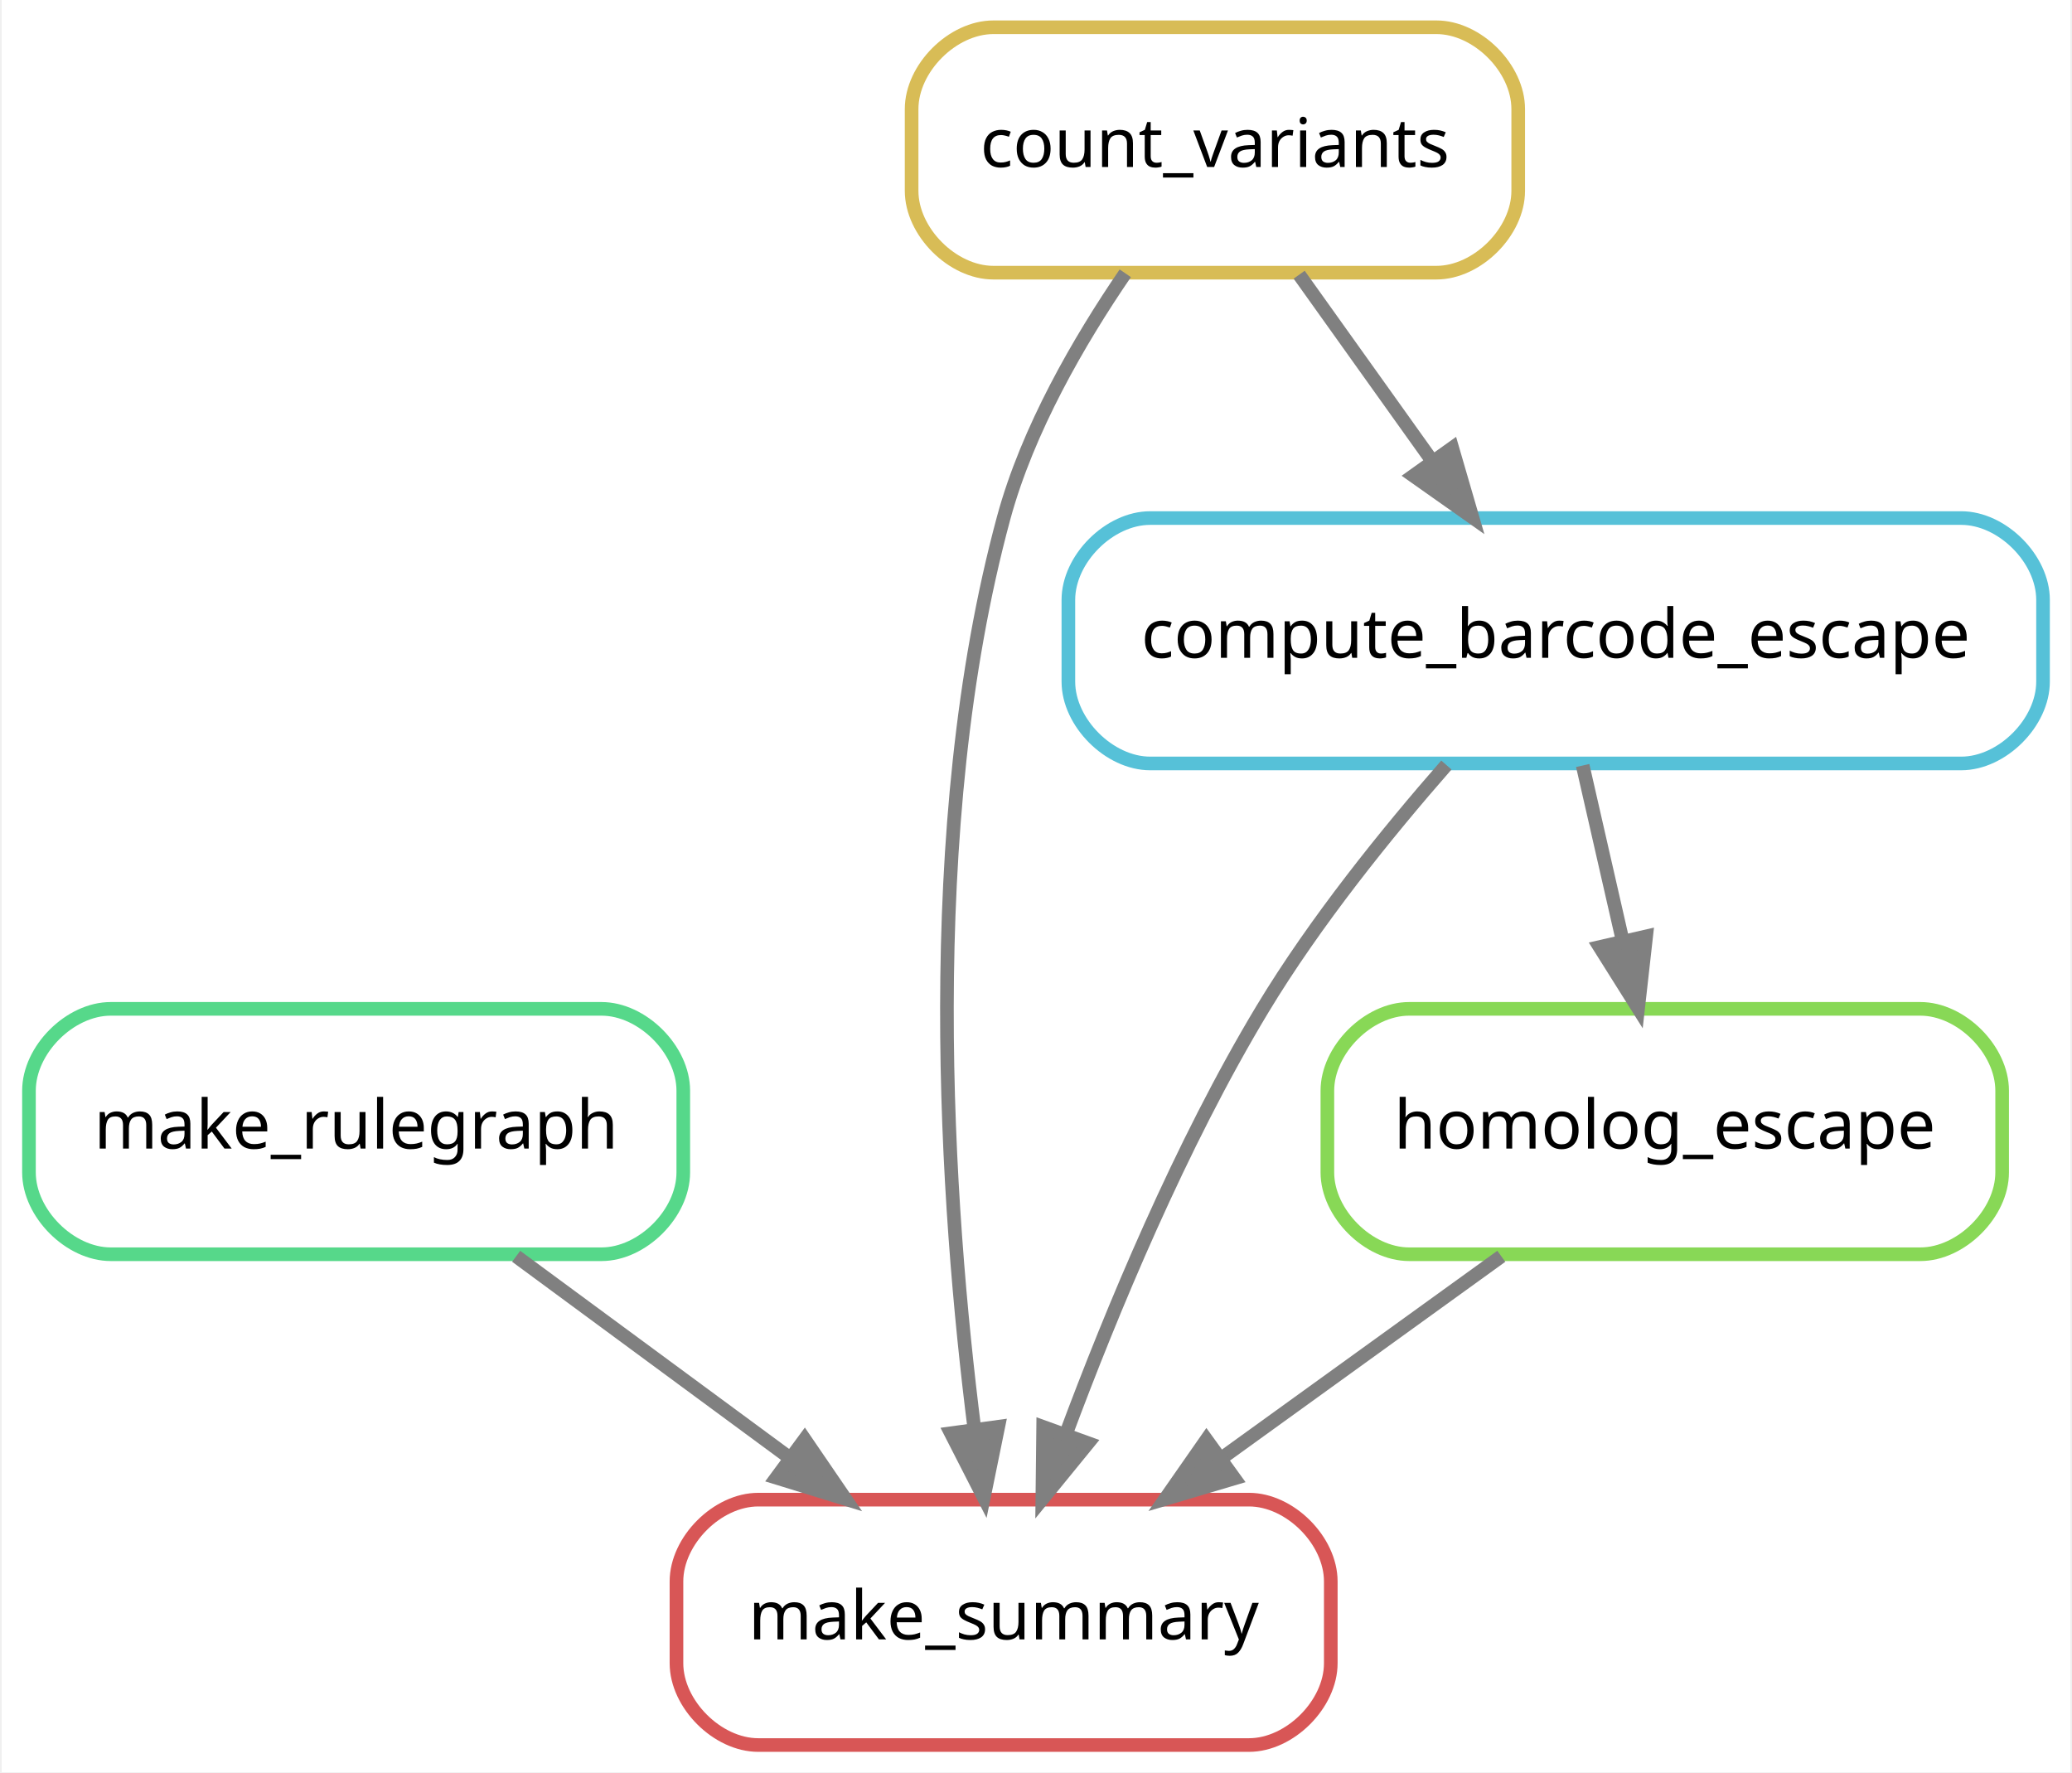
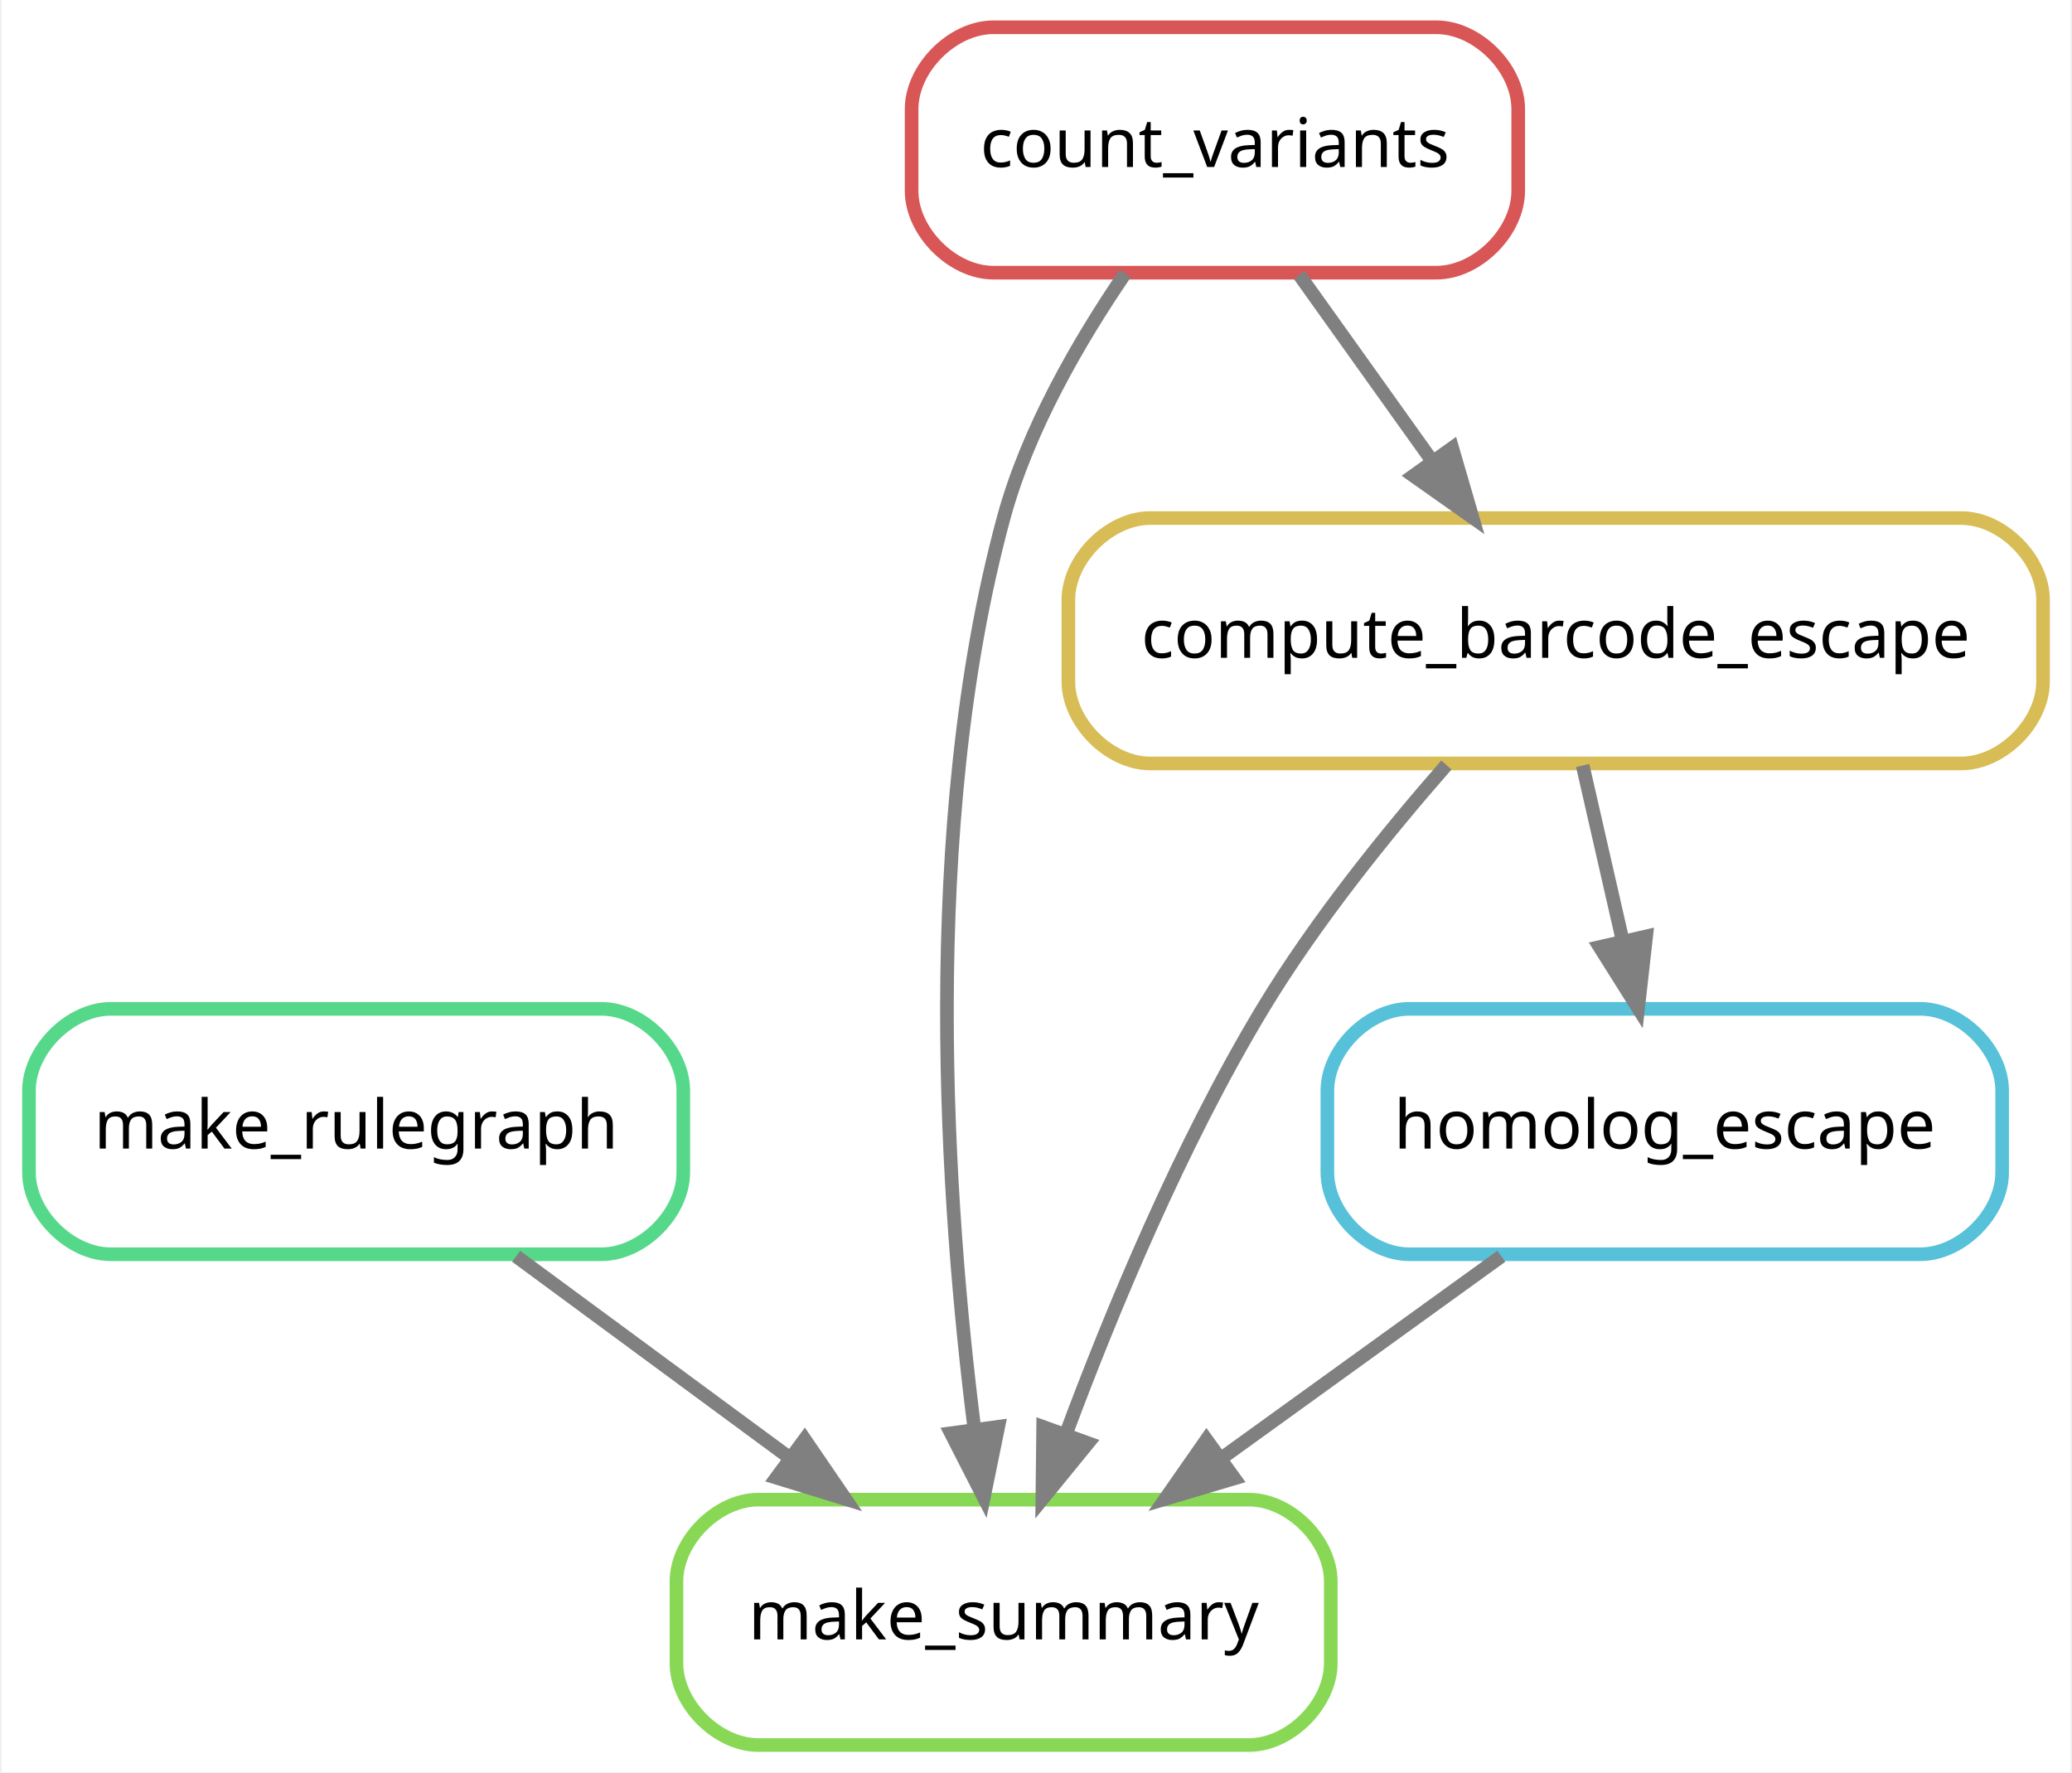
<svg xmlns="http://www.w3.org/2000/svg" width="304pt" height="260pt" viewBox="0.00 0.00 303.50 260.00">
  <g id="graph0" class="graph" transform="scale(1 1) rotate(0) translate(4 256)">
    <polygon fill="white" stroke="transparent" points="-4,4 -4,-256 299.5,-256 299.5,4 -4,4" />
    <g id="node1" class="node">
-       <path fill="none" stroke="#d85656" stroke-width="2" d="M179,-36C179,-36 107,-36 107,-36 101,-36 95,-30 95,-24 95,-24 95,-12 95,-12 95,-6 101,0 107,0 107,0 179,0 179,0 185,0 191,-6 191,-12 191,-12 191,-24 191,-24 191,-30 185,-36 179,-36" />
+       <path fill="none" stroke="#88d856" stroke-width="2" d="M179,-36C179,-36 107,-36 107,-36 101,-36 95,-30 95,-24 95,-24 95,-12 95,-12 95,-6 101,0 107,0 107,0 179,0 179,0 185,0 191,-6 191,-12 191,-12 191,-24 191,-24 191,-30 185,-36 179,-36" />
      <text text-anchor="middle" x="143" y="-15.5" font-family="sans" font-size="10.00">make_summary</text>
    </g>
    <g id="node2" class="node">
      <path fill="none" stroke="#56d88a" stroke-width="2" d="M84,-108C84,-108 12,-108 12,-108 6,-108 0,-102 0,-96 0,-96 0,-84 0,-84 0,-78 6,-72 12,-72 12,-72 84,-72 84,-72 90,-72 96,-78 96,-84 96,-84 96,-96 96,-96 96,-102 90,-108 84,-108" />
      <text text-anchor="middle" x="48" y="-87.5" font-family="sans" font-size="10.00">make_rulegraph</text>
    </g>
    <g id="edge4" class="edge">
      <path fill="none" stroke="grey" stroke-width="2" d="M71.48,-71.7C83.56,-62.8 98.45,-51.82 111.52,-42.2" />
      <polygon fill="grey" stroke="grey" stroke-width="2" points="113.81,-44.85 119.79,-36.1 109.66,-39.22 113.81,-44.85" />
    </g>
    <g id="node3" class="node">
-       <path fill="none" stroke="#d8bc56" stroke-width="2" d="M206.5,-252C206.5,-252 141.5,-252 141.5,-252 135.5,-252 129.5,-246 129.5,-240 129.5,-240 129.5,-228 129.5,-228 129.5,-222 135.5,-216 141.5,-216 141.5,-216 206.5,-216 206.5,-216 212.5,-216 218.5,-222 218.5,-228 218.5,-228 218.5,-240 218.5,-240 218.5,-246 212.5,-252 206.5,-252" />
+       <path fill="none" stroke="#d85656" stroke-width="2" d="M206.5,-252C206.5,-252 141.5,-252 141.5,-252 135.5,-252 129.5,-246 129.5,-240 129.5,-240 129.5,-228 129.5,-228 129.5,-222 135.5,-216 141.5,-216 141.5,-216 206.5,-216 206.5,-216 212.5,-216 218.5,-222 218.5,-228 218.5,-228 218.5,-240 218.5,-240 218.5,-246 212.5,-252 206.5,-252" />
      <text text-anchor="middle" x="174" y="-231.5" font-family="sans" font-size="10.00">count_variants</text>
    </g>
-     <g id="edge2" class="edge">
+     <g id="edge1" class="edge">
      <path fill="none" stroke="grey" stroke-width="2" d="M160.85,-215.91C154.08,-206.01 146.51,-192.96 143,-180 130.65,-134.43 134.6,-78.91 138.71,-46.4" />
      <polygon fill="grey" stroke="grey" stroke-width="2" points="142.21,-46.69 140.09,-36.31 135.27,-45.74 142.21,-46.69" />
    </g>
    <g id="node4" class="node">
-       <path fill="none" stroke="#56c1d8" stroke-width="2" d="M283.5,-180C283.5,-180 164.5,-180 164.5,-180 158.5,-180 152.5,-174 152.5,-168 152.5,-168 152.5,-156 152.5,-156 152.5,-150 158.5,-144 164.5,-144 164.5,-144 283.5,-144 283.5,-144 289.5,-144 295.5,-150 295.5,-156 295.5,-156 295.5,-168 295.5,-168 295.5,-174 289.5,-180 283.5,-180" />
+       <path fill="none" stroke="#d8bc56" stroke-width="2" d="M283.5,-180C283.5,-180 164.5,-180 164.5,-180 158.5,-180 152.5,-174 152.5,-168 152.5,-168 152.5,-156 152.5,-156 152.5,-150 158.5,-144 164.5,-144 164.5,-144 283.5,-144 283.5,-144 289.5,-144 295.5,-150 295.5,-156 295.5,-156 295.5,-168 295.5,-168 295.5,-174 289.5,-180 283.5,-180" />
      <text text-anchor="middle" x="224" y="-159.5" font-family="sans" font-size="10.00">compute_barcode_escape</text>
    </g>
    <g id="edge5" class="edge">
      <path fill="none" stroke="grey" stroke-width="2" d="M186.36,-215.7C192.23,-207.47 199.37,-197.48 205.84,-188.42" />
      <polygon fill="grey" stroke="grey" stroke-width="2" points="208.82,-190.28 211.78,-180.1 203.12,-186.21 208.82,-190.28" />
    </g>
-     <g id="edge1" class="edge">
+     <g id="edge2" class="edge">
      <path fill="none" stroke="grey" stroke-width="2" d="M207.96,-143.77C199.25,-133.82 188.71,-120.79 181,-108 169,-88.09 158.87,-63.7 152.09,-45.49" />
      <polygon fill="grey" stroke="grey" stroke-width="2" points="155.38,-44.29 148.68,-36.08 148.8,-46.67 155.38,-44.29" />
    </g>
    <g id="node5" class="node">
-       <path fill="none" stroke="#88d856" stroke-width="2" d="M277.5,-108C277.5,-108 202.5,-108 202.5,-108 196.5,-108 190.5,-102 190.5,-96 190.5,-96 190.5,-84 190.5,-84 190.5,-78 196.5,-72 202.5,-72 202.5,-72 277.5,-72 277.5,-72 283.5,-72 289.5,-78 289.5,-84 289.5,-84 289.5,-96 289.5,-96 289.5,-102 283.5,-108 277.5,-108" />
+       <path fill="none" stroke="#56c1d8" stroke-width="2" d="M277.5,-108C277.5,-108 202.5,-108 202.5,-108 196.5,-108 190.5,-102 190.5,-96 190.5,-96 190.5,-84 190.5,-84 190.5,-78 196.5,-72 202.5,-72 202.5,-72 277.5,-72 277.5,-72 283.5,-72 289.5,-78 289.5,-84 289.5,-84 289.5,-96 289.5,-96 289.5,-102 283.5,-108 277.5,-108" />
      <text text-anchor="middle" x="240" y="-87.5" font-family="sans" font-size="10.00">homolog_escape</text>
    </g>
    <g id="edge6" class="edge">
      <path fill="none" stroke="grey" stroke-width="2" d="M227.96,-143.7C229.72,-135.98 231.84,-126.71 233.8,-118.11" />
      <polygon fill="grey" stroke="grey" stroke-width="2" points="237.27,-118.63 236.09,-108.1 230.45,-117.07 237.27,-118.63" />
    </g>
    <g id="edge3" class="edge">
      <path fill="none" stroke="grey" stroke-width="2" d="M216.02,-71.7C203.69,-62.8 188.48,-51.82 175.15,-42.2" />
      <polygon fill="grey" stroke="grey" stroke-width="2" points="176.86,-39.12 166.7,-36.1 172.76,-44.79 176.86,-39.12" />
    </g>
  </g>
</svg>
